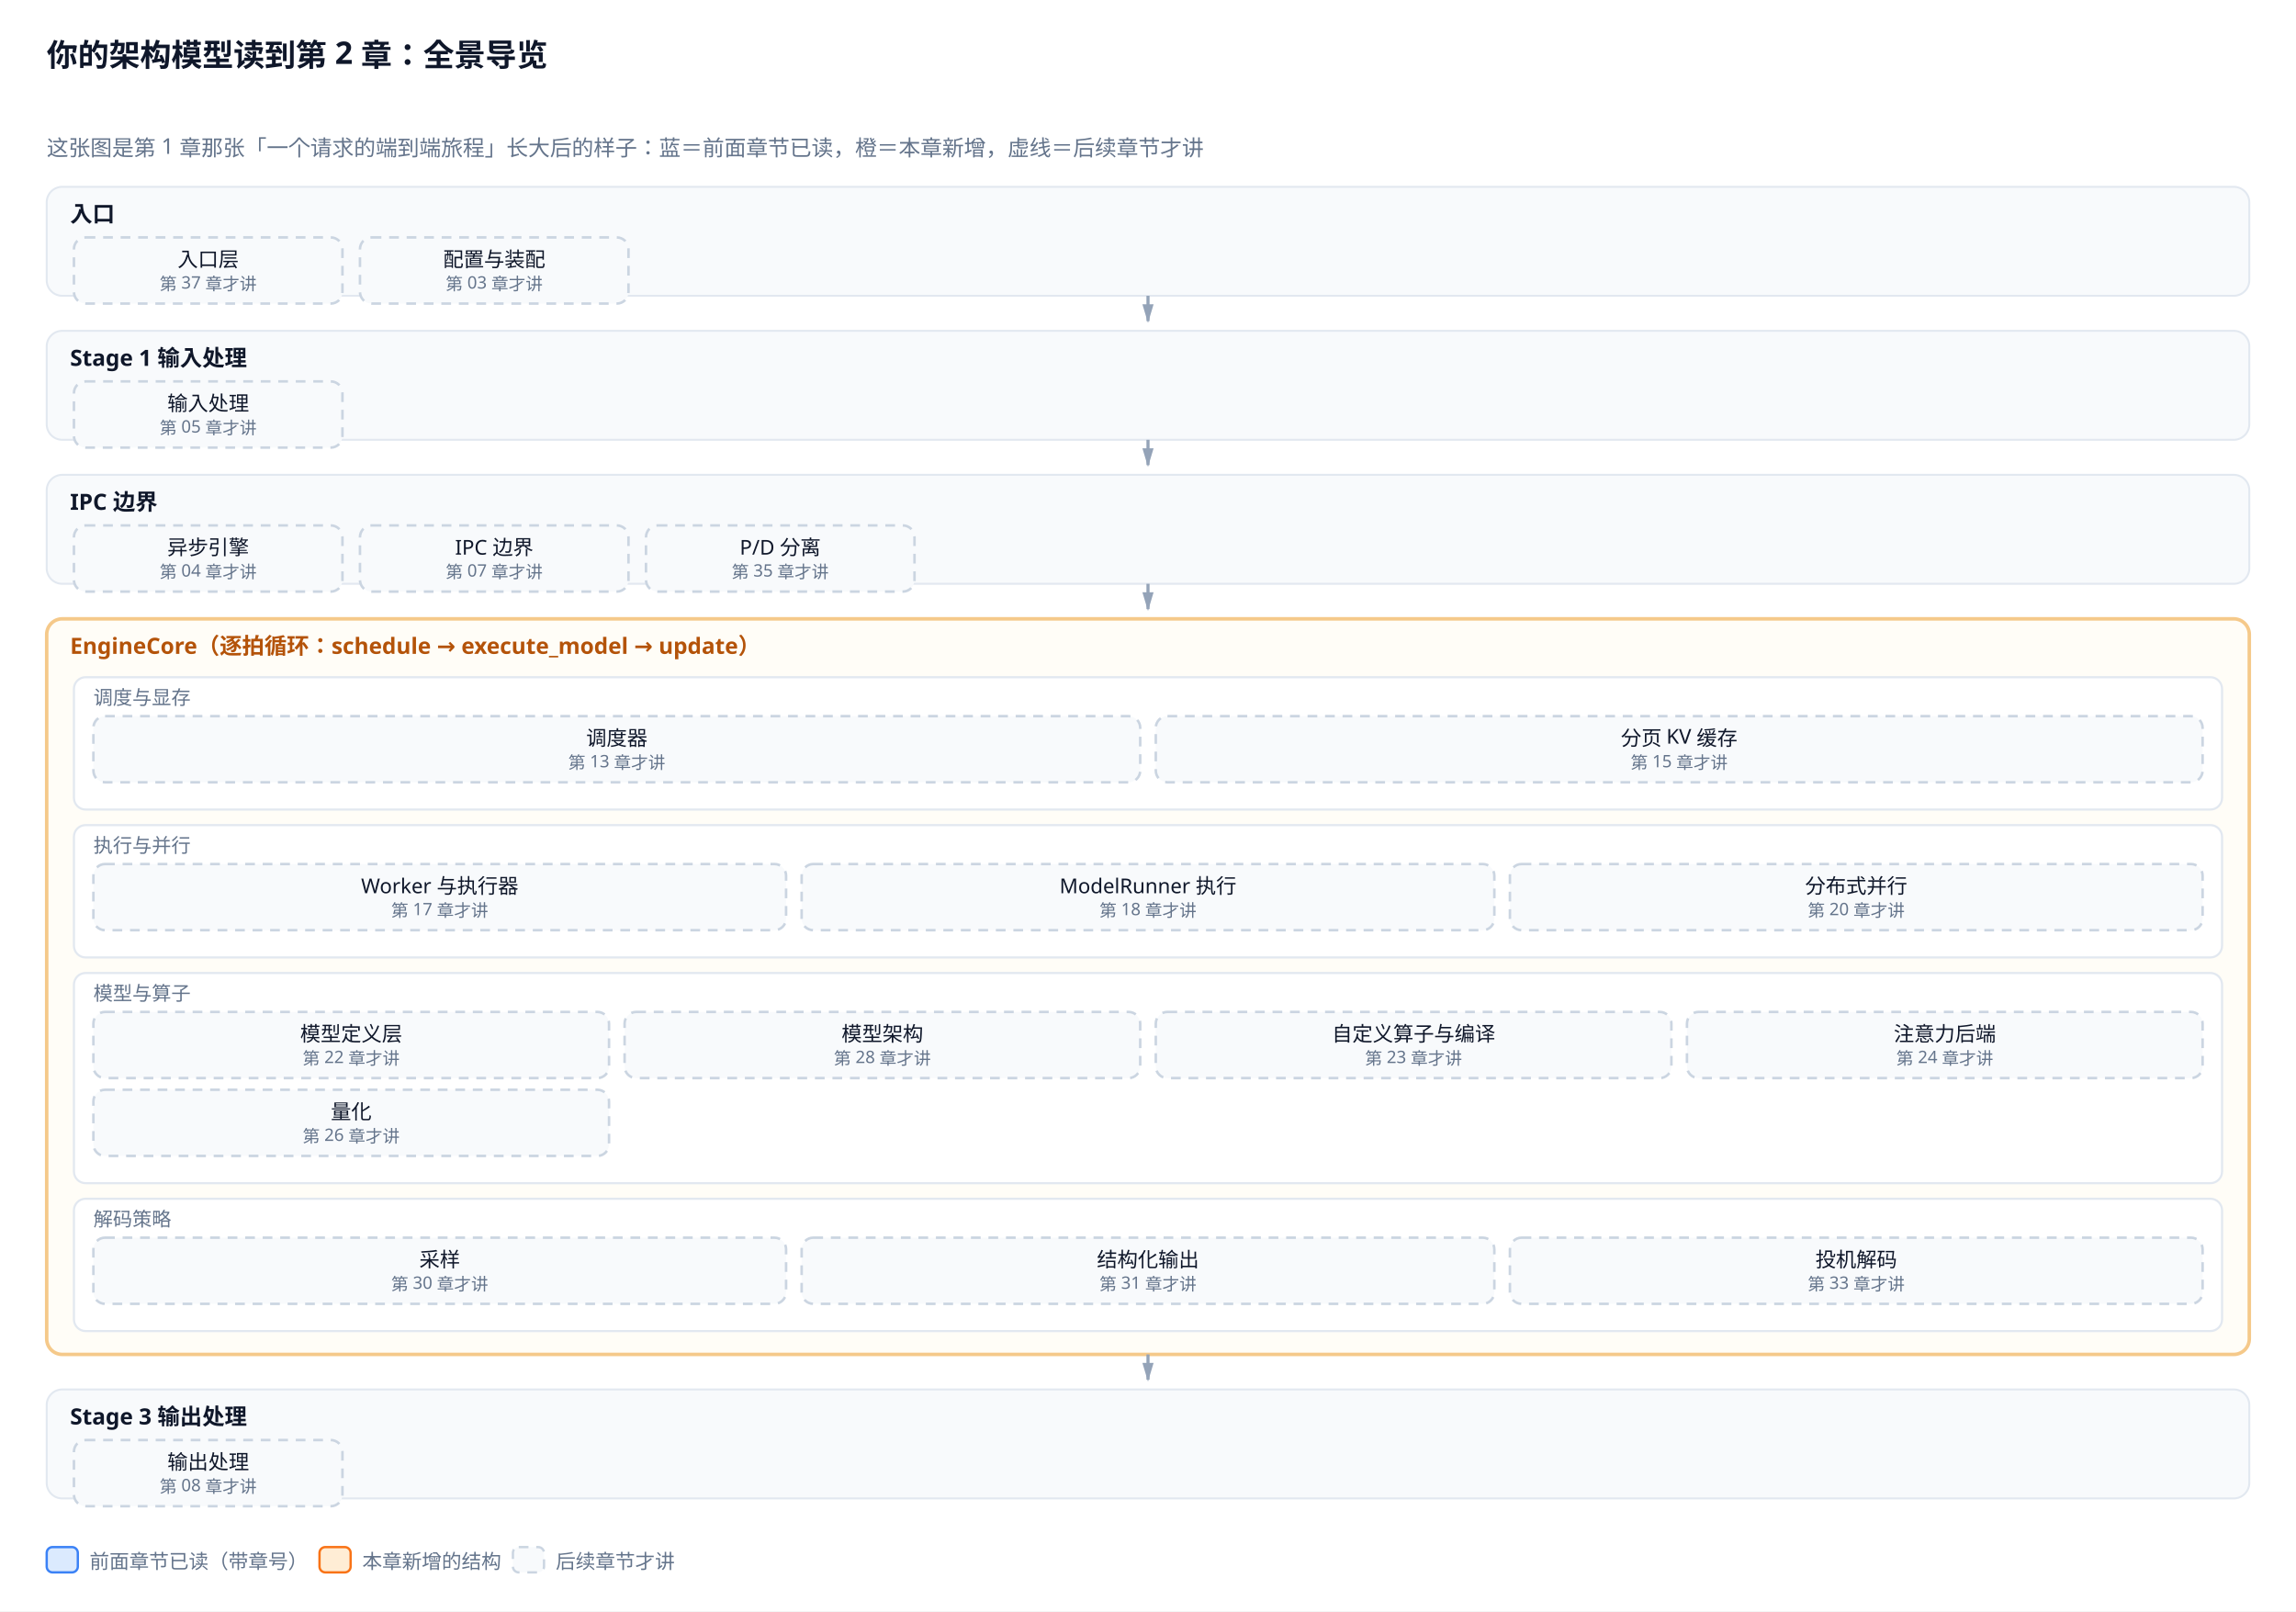
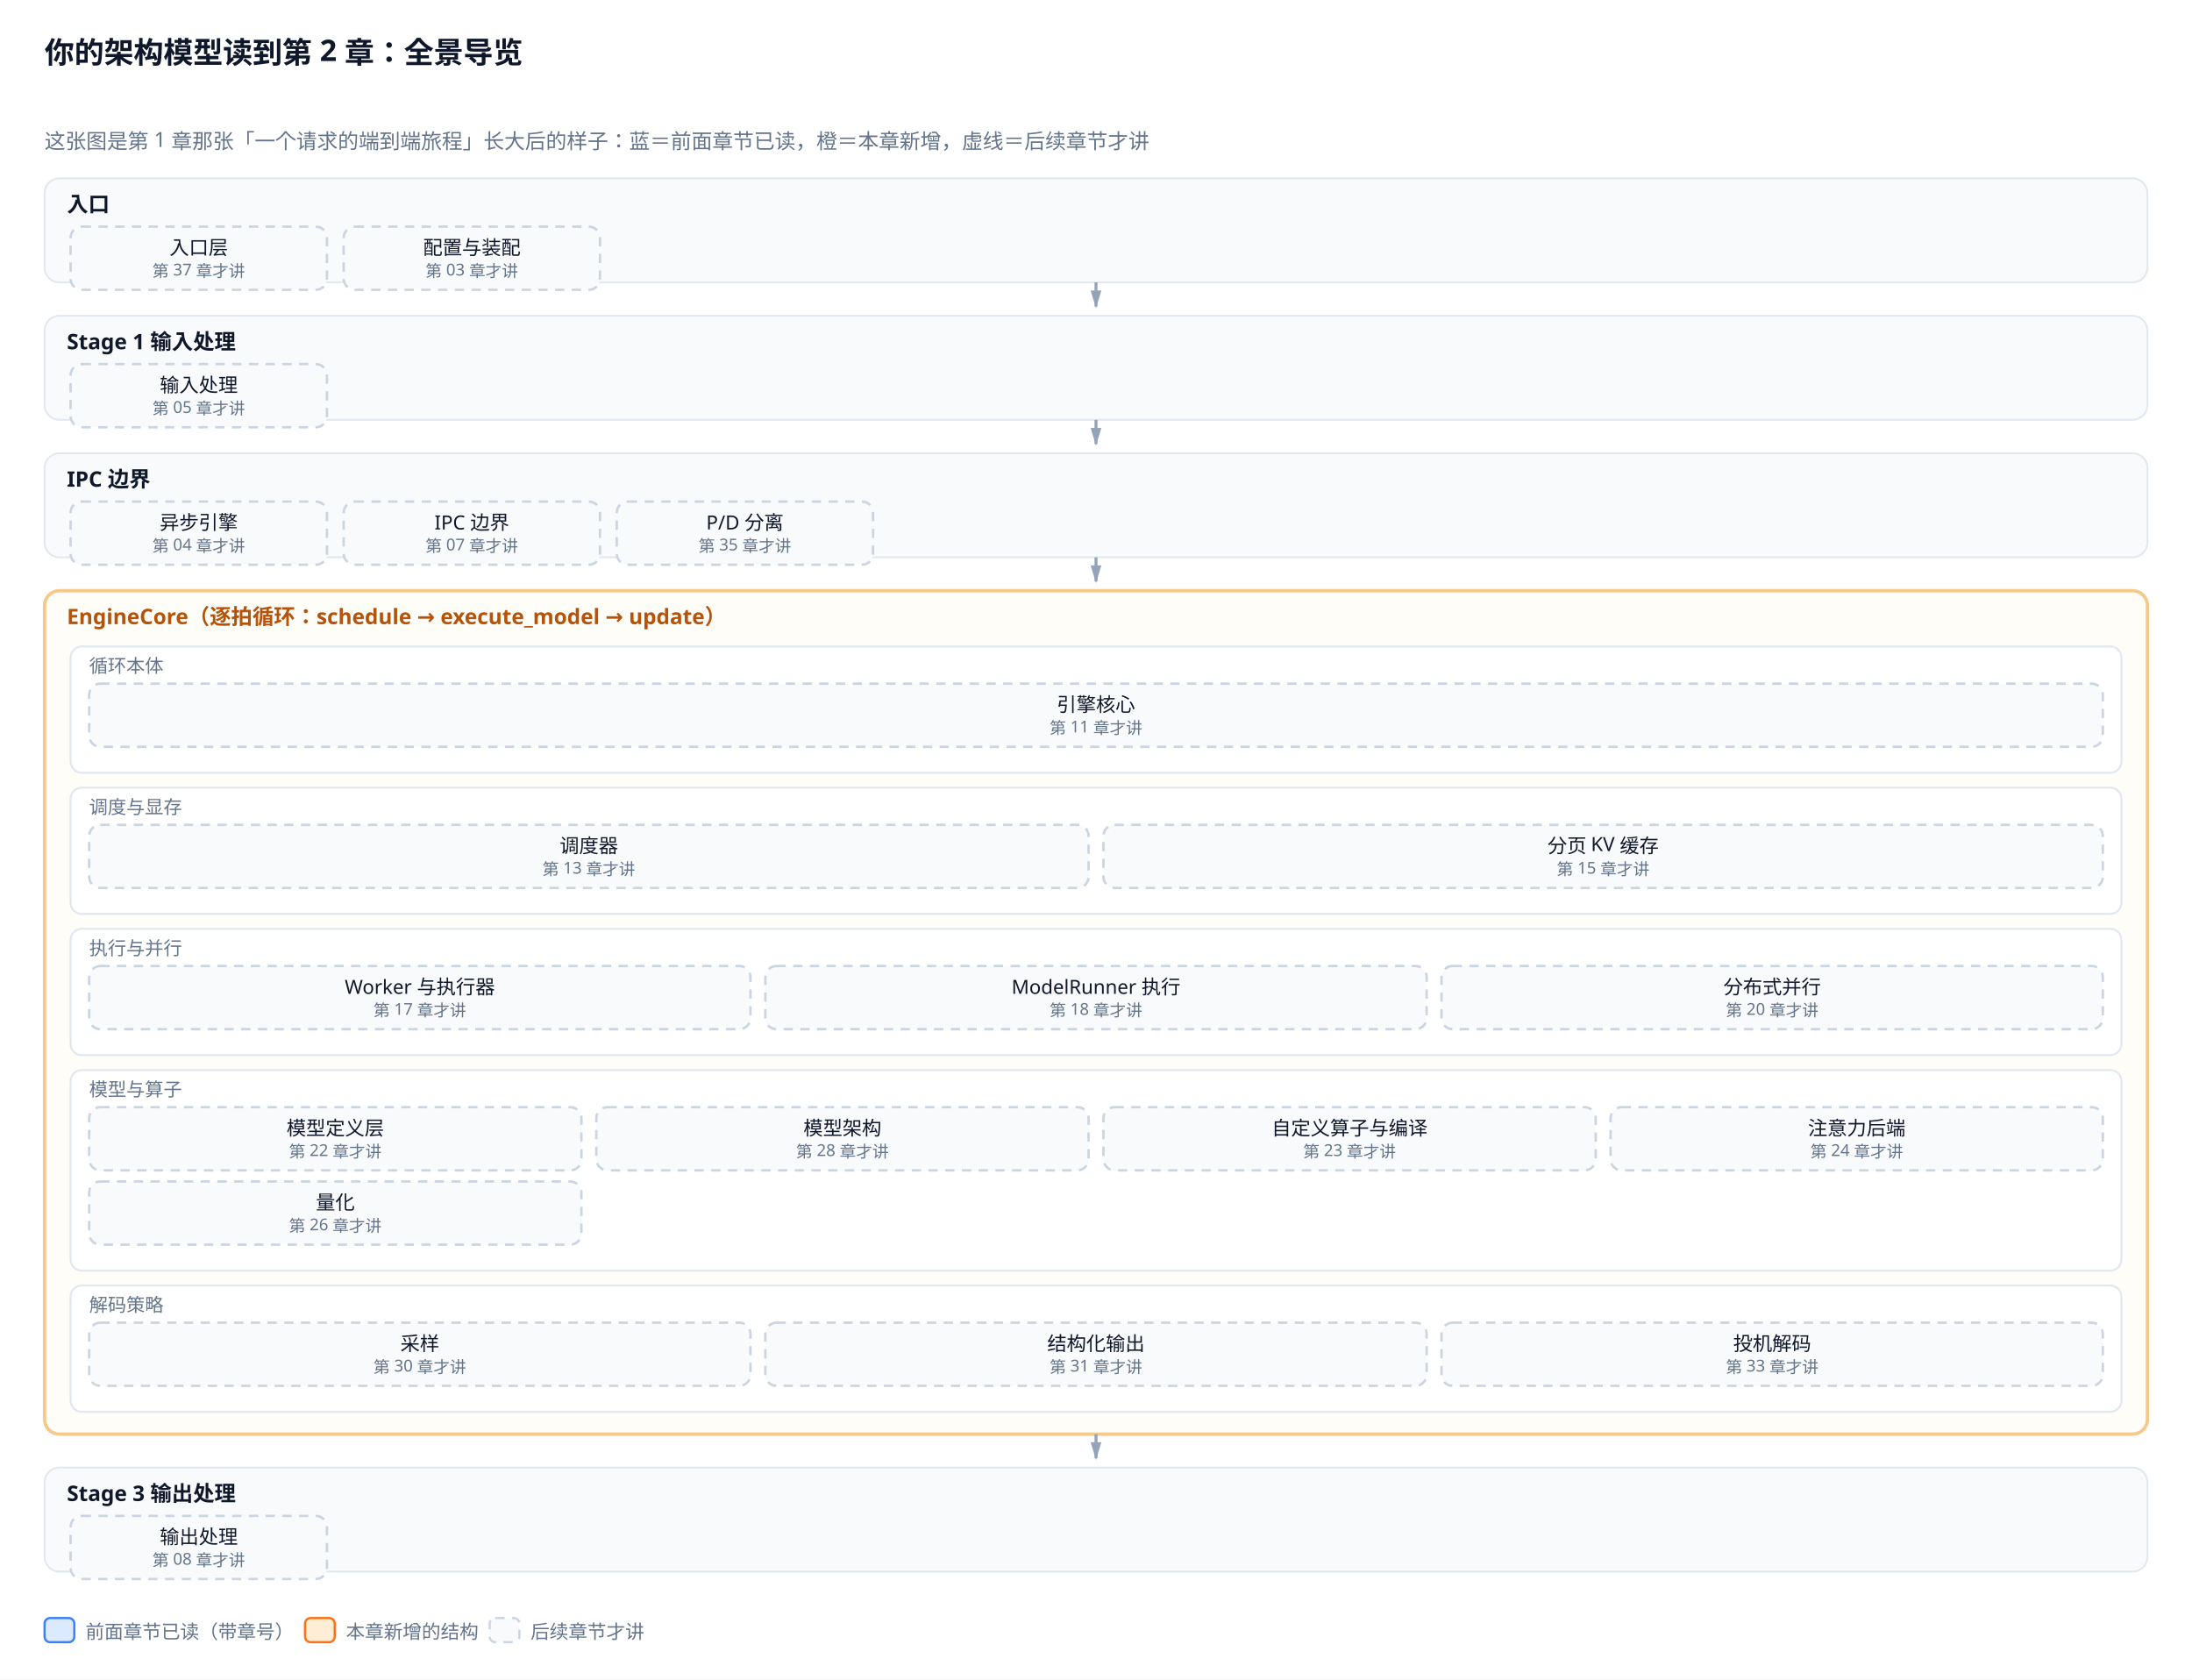
- <svg xmlns="http://www.w3.org/2000/svg" viewBox="0 0 1180 828">
+ <svg xmlns="http://www.w3.org/2000/svg" viewBox="0 0 1180 904">
  <defs>
    <marker id="a" viewBox="0 0 10 6" refX="9" refY="3" markerWidth="6" markerHeight="4" orient="auto">
      <path d="M0,0 L10,3 L0,6 Z" fill="#94a3b8" />
    </marker>
    <marker id="a2" viewBox="0 0 10 6" refX="9" refY="3" markerWidth="6" markerHeight="4" orient="auto">
      <path d="M0,0 L10,3 L0,6 Z" fill="#f97316" />
    </marker>
  </defs>
-   <rect width="1180" height="828" fill="white" />
+   <rect width="1180" height="904" fill="white" />
  <text x="24" y="34" font-family="sans-serif" font-size="16" fill="#0f172a" font-weight="bold">你的架构模型读到第 2 章：全景导览</text>
  <text x="24.0" y="80.0" font-family="sans-serif" font-size="11.2" fill="#64748b" text-anchor="start">这张图是第 1 章那张「一个请求的端到端旅程」长大后的样子：蓝＝前面章节已读，橙＝本章新增，虚线＝后续章节才讲</text>
  <rect x="24.0" y="96.0" width="1132.0" height="56.0" rx="8" fill="#f8fafc" stroke="#e2e8f0" stroke-width="1.0" />
  <text x="36.0" y="114.0" font-family="sans-serif" font-size="11.5" fill="#0f172a" text-anchor="start" font-weight="bold">入口</text>
  <rect x="38.0" y="122.0" width="138.0" height="34.0" rx="6" fill="#f8fafc" stroke="#cbd5e1" stroke-width="1.3" stroke-dasharray="5,4" />
  <text x="107.0" y="137.0" font-family="sans-serif" font-size="10.5" fill="#0f172a" text-anchor="middle">入口层</text>
  <text x="107.0" y="149.0" font-family="sans-serif" font-size="8.8" fill="#64748b" text-anchor="middle">第 37 章才讲</text>
  <rect x="185.0" y="122.0" width="138.0" height="34.0" rx="6" fill="#f8fafc" stroke="#cbd5e1" stroke-width="1.3" stroke-dasharray="5,4" />
  <text x="254.0" y="137.0" font-family="sans-serif" font-size="10.5" fill="#0f172a" text-anchor="middle">配置与装配</text>
  <text x="254.0" y="149.0" font-family="sans-serif" font-size="8.8" fill="#64748b" text-anchor="middle">第 03 章才讲</text>
  <path d="M590.0,152.0 L590.0,165.0" stroke="#94a3b8" stroke-width="1.6" marker-end="url(#a)" />
  <rect x="24.0" y="170.0" width="1132.0" height="56.0" rx="8" fill="#f8fafc" stroke="#e2e8f0" stroke-width="1.0" />
  <text x="36.0" y="188.0" font-family="sans-serif" font-size="11.5" fill="#0f172a" text-anchor="start" font-weight="bold">Stage 1 输入处理</text>
  <rect x="38.0" y="196.0" width="138.0" height="34.0" rx="6" fill="#f8fafc" stroke="#cbd5e1" stroke-width="1.3" stroke-dasharray="5,4" />
  <text x="107.0" y="211.0" font-family="sans-serif" font-size="10.5" fill="#0f172a" text-anchor="middle">输入处理</text>
  <text x="107.0" y="223.0" font-family="sans-serif" font-size="8.8" fill="#64748b" text-anchor="middle">第 05 章才讲</text>
  <path d="M590.0,226.0 L590.0,239.0" stroke="#94a3b8" stroke-width="1.6" marker-end="url(#a)" />
  <rect x="24.0" y="244.0" width="1132.0" height="56.0" rx="8" fill="#f8fafc" stroke="#e2e8f0" stroke-width="1.0" />
  <text x="36.0" y="262.0" font-family="sans-serif" font-size="11.5" fill="#0f172a" text-anchor="start" font-weight="bold">IPC 边界</text>
  <rect x="38.0" y="270.0" width="138.0" height="34.0" rx="6" fill="#f8fafc" stroke="#cbd5e1" stroke-width="1.3" stroke-dasharray="5,4" />
  <text x="107.0" y="285.0" font-family="sans-serif" font-size="10.5" fill="#0f172a" text-anchor="middle">异步引擎</text>
  <text x="107.0" y="297.0" font-family="sans-serif" font-size="8.8" fill="#64748b" text-anchor="middle">第 04 章才讲</text>
  <rect x="185.0" y="270.0" width="138.0" height="34.0" rx="6" fill="#f8fafc" stroke="#cbd5e1" stroke-width="1.3" stroke-dasharray="5,4" />
  <text x="254.0" y="285.0" font-family="sans-serif" font-size="10.5" fill="#0f172a" text-anchor="middle">IPC 边界</text>
  <text x="254.0" y="297.0" font-family="sans-serif" font-size="8.8" fill="#64748b" text-anchor="middle">第 07 章才讲</text>
  <rect x="332.0" y="270.0" width="138.0" height="34.0" rx="6" fill="#f8fafc" stroke="#cbd5e1" stroke-width="1.3" stroke-dasharray="5,4" />
  <text x="401.0" y="285.0" font-family="sans-serif" font-size="10.5" fill="#0f172a" text-anchor="middle">P/D 分离</text>
  <text x="401.0" y="297.0" font-family="sans-serif" font-size="8.8" fill="#64748b" text-anchor="middle">第 35 章才讲</text>
  <path d="M590.0,300.0 L590.0,313.0" stroke="#94a3b8" stroke-width="1.6" marker-end="url(#a)" />
-   <rect x="24.0" y="318.0" width="1132.0" height="378.0" rx="8" fill="#fffdf7" stroke="#f5c98a" stroke-width="1.8" />
+   <rect x="24.0" y="318.0" width="1132.0" height="454.0" rx="8" fill="#fffdf7" stroke="#f5c98a" stroke-width="1.8" />
  <text x="36.0" y="336.0" font-family="sans-serif" font-size="11.5" fill="#b45309" text-anchor="start" font-weight="bold">EngineCore（逐拍循环：schedule → execute_model → update）</text>
  <rect x="38.0" y="348.0" width="1104.0" height="68.0" rx="6" fill="#ffffff" stroke="#e2e8f0" stroke-width="1.1" />
-   <text x="48.0" y="362.0" font-family="sans-serif" font-size="10" fill="#64748b" text-anchor="start">调度与显存</text>
-   <rect x="48.0" y="368.0" width="538.0" height="34.0" rx="6" fill="#f8fafc" stroke="#cbd5e1" stroke-width="1.3" stroke-dasharray="5,4" />
-   <text x="317.0" y="383.0" font-family="sans-serif" font-size="10.5" fill="#0f172a" text-anchor="middle">调度器</text>
-   <text x="317.0" y="395.0" font-family="sans-serif" font-size="8.8" fill="#64748b" text-anchor="middle">第 13 章才讲</text>
-   <rect x="594.0" y="368.0" width="538.0" height="34.0" rx="6" fill="#f8fafc" stroke="#cbd5e1" stroke-width="1.3" stroke-dasharray="5,4" />
-   <text x="863.0" y="383.0" font-family="sans-serif" font-size="10.5" fill="#0f172a" text-anchor="middle">分页 KV 缓存</text>
-   <text x="863.0" y="395.0" font-family="sans-serif" font-size="8.8" fill="#64748b" text-anchor="middle">第 15 章才讲</text>
+   <text x="48.0" y="362.0" font-family="sans-serif" font-size="10" fill="#64748b" text-anchor="start">循环本体</text>
+   <rect x="48.0" y="368.0" width="1084.0" height="34.0" rx="6" fill="#f8fafc" stroke="#cbd5e1" stroke-width="1.3" stroke-dasharray="5,4" />
+   <text x="590.0" y="383.0" font-family="sans-serif" font-size="10.5" fill="#0f172a" text-anchor="middle">引擎核心</text>
+   <text x="590.0" y="395.0" font-family="sans-serif" font-size="8.8" fill="#64748b" text-anchor="middle">第 11 章才讲</text>
  <rect x="38.0" y="424.0" width="1104.0" height="68.0" rx="6" fill="#ffffff" stroke="#e2e8f0" stroke-width="1.1" />
-   <text x="48.0" y="438.0" font-family="sans-serif" font-size="10" fill="#64748b" text-anchor="start">执行与并行</text>
-   <rect x="48.0" y="444.0" width="356.0" height="34.0" rx="6" fill="#f8fafc" stroke="#cbd5e1" stroke-width="1.3" stroke-dasharray="5,4" />
-   <text x="226.0" y="459.0" font-family="sans-serif" font-size="10.5" fill="#0f172a" text-anchor="middle">Worker 与执行器</text>
-   <text x="226.0" y="471.0" font-family="sans-serif" font-size="8.8" fill="#64748b" text-anchor="middle">第 17 章才讲</text>
-   <rect x="412.0" y="444.0" width="356.0" height="34.0" rx="6" fill="#f8fafc" stroke="#cbd5e1" stroke-width="1.3" stroke-dasharray="5,4" />
-   <text x="590.0" y="459.0" font-family="sans-serif" font-size="10.5" fill="#0f172a" text-anchor="middle">ModelRunner 执行</text>
-   <text x="590.0" y="471.0" font-family="sans-serif" font-size="8.8" fill="#64748b" text-anchor="middle">第 18 章才讲</text>
-   <rect x="776.0" y="444.0" width="356.0" height="34.0" rx="6" fill="#f8fafc" stroke="#cbd5e1" stroke-width="1.3" stroke-dasharray="5,4" />
-   <text x="954.0" y="459.0" font-family="sans-serif" font-size="10.5" fill="#0f172a" text-anchor="middle">分布式并行</text>
-   <text x="954.0" y="471.0" font-family="sans-serif" font-size="8.8" fill="#64748b" text-anchor="middle">第 20 章才讲</text>
-   <rect x="38.0" y="500.0" width="1104.0" height="108.0" rx="6" fill="#ffffff" stroke="#e2e8f0" stroke-width="1.1" />
-   <text x="48.0" y="514.0" font-family="sans-serif" font-size="10" fill="#64748b" text-anchor="start">模型与算子</text>
-   <rect x="48.0" y="520.0" width="265.0" height="34.0" rx="6" fill="#f8fafc" stroke="#cbd5e1" stroke-width="1.3" stroke-dasharray="5,4" />
-   <text x="180.5" y="535.0" font-family="sans-serif" font-size="10.5" fill="#0f172a" text-anchor="middle">模型定义层</text>
-   <text x="180.5" y="547.0" font-family="sans-serif" font-size="8.8" fill="#64748b" text-anchor="middle">第 22 章才讲</text>
-   <rect x="321.0" y="520.0" width="265.0" height="34.0" rx="6" fill="#f8fafc" stroke="#cbd5e1" stroke-width="1.3" stroke-dasharray="5,4" />
-   <text x="453.5" y="535.0" font-family="sans-serif" font-size="10.5" fill="#0f172a" text-anchor="middle">模型架构</text>
-   <text x="453.5" y="547.0" font-family="sans-serif" font-size="8.8" fill="#64748b" text-anchor="middle">第 28 章才讲</text>
-   <rect x="594.0" y="520.0" width="265.0" height="34.0" rx="6" fill="#f8fafc" stroke="#cbd5e1" stroke-width="1.3" stroke-dasharray="5,4" />
-   <text x="726.5" y="535.0" font-family="sans-serif" font-size="10.5" fill="#0f172a" text-anchor="middle">自定义算子与编译</text>
-   <text x="726.5" y="547.0" font-family="sans-serif" font-size="8.8" fill="#64748b" text-anchor="middle">第 23 章才讲</text>
-   <rect x="867.0" y="520.0" width="265.0" height="34.0" rx="6" fill="#f8fafc" stroke="#cbd5e1" stroke-width="1.3" stroke-dasharray="5,4" />
-   <text x="999.5" y="535.0" font-family="sans-serif" font-size="10.5" fill="#0f172a" text-anchor="middle">注意力后端</text>
-   <text x="999.5" y="547.0" font-family="sans-serif" font-size="8.8" fill="#64748b" text-anchor="middle">第 24 章才讲</text>
-   <rect x="48.0" y="560.0" width="265.0" height="34.0" rx="6" fill="#f8fafc" stroke="#cbd5e1" stroke-width="1.3" stroke-dasharray="5,4" />
-   <text x="180.5" y="575.0" font-family="sans-serif" font-size="10.5" fill="#0f172a" text-anchor="middle">量化</text>
-   <text x="180.5" y="587.0" font-family="sans-serif" font-size="8.8" fill="#64748b" text-anchor="middle">第 26 章才讲</text>
-   <rect x="38.0" y="616.0" width="1104.0" height="68.0" rx="6" fill="#ffffff" stroke="#e2e8f0" stroke-width="1.1" />
-   <text x="48.0" y="630.0" font-family="sans-serif" font-size="10" fill="#64748b" text-anchor="start">解码策略</text>
-   <rect x="48.0" y="636.0" width="356.0" height="34.0" rx="6" fill="#f8fafc" stroke="#cbd5e1" stroke-width="1.3" stroke-dasharray="5,4" />
-   <text x="226.0" y="651.0" font-family="sans-serif" font-size="10.5" fill="#0f172a" text-anchor="middle">采样</text>
-   <text x="226.0" y="663.0" font-family="sans-serif" font-size="8.8" fill="#64748b" text-anchor="middle">第 30 章才讲</text>
-   <rect x="412.0" y="636.0" width="356.0" height="34.0" rx="6" fill="#f8fafc" stroke="#cbd5e1" stroke-width="1.3" stroke-dasharray="5,4" />
-   <text x="590.0" y="651.0" font-family="sans-serif" font-size="10.5" fill="#0f172a" text-anchor="middle">结构化输出</text>
-   <text x="590.0" y="663.0" font-family="sans-serif" font-size="8.8" fill="#64748b" text-anchor="middle">第 31 章才讲</text>
-   <rect x="776.0" y="636.0" width="356.0" height="34.0" rx="6" fill="#f8fafc" stroke="#cbd5e1" stroke-width="1.3" stroke-dasharray="5,4" />
-   <text x="954.0" y="651.0" font-family="sans-serif" font-size="10.5" fill="#0f172a" text-anchor="middle">投机解码</text>
-   <text x="954.0" y="663.0" font-family="sans-serif" font-size="8.8" fill="#64748b" text-anchor="middle">第 33 章才讲</text>
-   <path d="M590.0,696.0 L590.0,709.0" stroke="#94a3b8" stroke-width="1.6" marker-end="url(#a)" />
-   <rect x="24.0" y="714.0" width="1132.0" height="56.0" rx="8" fill="#f8fafc" stroke="#e2e8f0" stroke-width="1.0" />
-   <text x="36.0" y="732.0" font-family="sans-serif" font-size="11.5" fill="#0f172a" text-anchor="start" font-weight="bold">Stage 3 输出处理</text>
-   <rect x="38.0" y="740.0" width="138.0" height="34.0" rx="6" fill="#f8fafc" stroke="#cbd5e1" stroke-width="1.3" stroke-dasharray="5,4" />
-   <text x="107.0" y="755.0" font-family="sans-serif" font-size="10.5" fill="#0f172a" text-anchor="middle">输出处理</text>
-   <text x="107.0" y="767.0" font-family="sans-serif" font-size="8.8" fill="#64748b" text-anchor="middle">第 08 章才讲</text>
-   <rect x="24.0" y="795.0" width="16.0" height="13.0" rx="3" fill="#dbeafe" stroke="#3b82f6" stroke-width="1.2" />
-   <text x="46.0" y="806.0" font-family="sans-serif" font-size="10.2" fill="#64748b" text-anchor="start">前面章节已读（带章号）</text>
-   <rect x="164.2" y="795.0" width="16.0" height="13.0" rx="3" fill="#ffedd5" stroke="#f97316" stroke-width="1.2" />
-   <text x="186.2" y="806.0" font-family="sans-serif" font-size="10.2" fill="#64748b" text-anchor="start">本章新增的结构</text>
-   <rect x="263.6" y="795.0" width="16.0" height="13.0" rx="3" fill="#f8fafc" stroke="#cbd5e1" stroke-width="1.2" stroke-dasharray="5,4" />
-   <text x="285.6" y="806.0" font-family="sans-serif" font-size="10.2" fill="#64748b" text-anchor="start">后续章节才讲</text>
+   <text x="48.0" y="438.0" font-family="sans-serif" font-size="10" fill="#64748b" text-anchor="start">调度与显存</text>
+   <rect x="48.0" y="444.0" width="538.0" height="34.0" rx="6" fill="#f8fafc" stroke="#cbd5e1" stroke-width="1.3" stroke-dasharray="5,4" />
+   <text x="317.0" y="459.0" font-family="sans-serif" font-size="10.5" fill="#0f172a" text-anchor="middle">调度器</text>
+   <text x="317.0" y="471.0" font-family="sans-serif" font-size="8.8" fill="#64748b" text-anchor="middle">第 13 章才讲</text>
+   <rect x="594.0" y="444.0" width="538.0" height="34.0" rx="6" fill="#f8fafc" stroke="#cbd5e1" stroke-width="1.3" stroke-dasharray="5,4" />
+   <text x="863.0" y="459.0" font-family="sans-serif" font-size="10.5" fill="#0f172a" text-anchor="middle">分页 KV 缓存</text>
+   <text x="863.0" y="471.0" font-family="sans-serif" font-size="8.8" fill="#64748b" text-anchor="middle">第 15 章才讲</text>
+   <rect x="38.0" y="500.0" width="1104.0" height="68.0" rx="6" fill="#ffffff" stroke="#e2e8f0" stroke-width="1.1" />
+   <text x="48.0" y="514.0" font-family="sans-serif" font-size="10" fill="#64748b" text-anchor="start">执行与并行</text>
+   <rect x="48.0" y="520.0" width="356.0" height="34.0" rx="6" fill="#f8fafc" stroke="#cbd5e1" stroke-width="1.3" stroke-dasharray="5,4" />
+   <text x="226.0" y="535.0" font-family="sans-serif" font-size="10.5" fill="#0f172a" text-anchor="middle">Worker 与执行器</text>
+   <text x="226.0" y="547.0" font-family="sans-serif" font-size="8.8" fill="#64748b" text-anchor="middle">第 17 章才讲</text>
+   <rect x="412.0" y="520.0" width="356.0" height="34.0" rx="6" fill="#f8fafc" stroke="#cbd5e1" stroke-width="1.3" stroke-dasharray="5,4" />
+   <text x="590.0" y="535.0" font-family="sans-serif" font-size="10.5" fill="#0f172a" text-anchor="middle">ModelRunner 执行</text>
+   <text x="590.0" y="547.0" font-family="sans-serif" font-size="8.8" fill="#64748b" text-anchor="middle">第 18 章才讲</text>
+   <rect x="776.0" y="520.0" width="356.0" height="34.0" rx="6" fill="#f8fafc" stroke="#cbd5e1" stroke-width="1.3" stroke-dasharray="5,4" />
+   <text x="954.0" y="535.0" font-family="sans-serif" font-size="10.5" fill="#0f172a" text-anchor="middle">分布式并行</text>
+   <text x="954.0" y="547.0" font-family="sans-serif" font-size="8.8" fill="#64748b" text-anchor="middle">第 20 章才讲</text>
+   <rect x="38.0" y="576.0" width="1104.0" height="108.0" rx="6" fill="#ffffff" stroke="#e2e8f0" stroke-width="1.1" />
+   <text x="48.0" y="590.0" font-family="sans-serif" font-size="10" fill="#64748b" text-anchor="start">模型与算子</text>
+   <rect x="48.0" y="596.0" width="265.0" height="34.0" rx="6" fill="#f8fafc" stroke="#cbd5e1" stroke-width="1.3" stroke-dasharray="5,4" />
+   <text x="180.5" y="611.0" font-family="sans-serif" font-size="10.5" fill="#0f172a" text-anchor="middle">模型定义层</text>
+   <text x="180.5" y="623.0" font-family="sans-serif" font-size="8.8" fill="#64748b" text-anchor="middle">第 22 章才讲</text>
+   <rect x="321.0" y="596.0" width="265.0" height="34.0" rx="6" fill="#f8fafc" stroke="#cbd5e1" stroke-width="1.3" stroke-dasharray="5,4" />
+   <text x="453.5" y="611.0" font-family="sans-serif" font-size="10.5" fill="#0f172a" text-anchor="middle">模型架构</text>
+   <text x="453.5" y="623.0" font-family="sans-serif" font-size="8.8" fill="#64748b" text-anchor="middle">第 28 章才讲</text>
+   <rect x="594.0" y="596.0" width="265.0" height="34.0" rx="6" fill="#f8fafc" stroke="#cbd5e1" stroke-width="1.3" stroke-dasharray="5,4" />
+   <text x="726.5" y="611.0" font-family="sans-serif" font-size="10.5" fill="#0f172a" text-anchor="middle">自定义算子与编译</text>
+   <text x="726.5" y="623.0" font-family="sans-serif" font-size="8.8" fill="#64748b" text-anchor="middle">第 23 章才讲</text>
+   <rect x="867.0" y="596.0" width="265.0" height="34.0" rx="6" fill="#f8fafc" stroke="#cbd5e1" stroke-width="1.3" stroke-dasharray="5,4" />
+   <text x="999.5" y="611.0" font-family="sans-serif" font-size="10.5" fill="#0f172a" text-anchor="middle">注意力后端</text>
+   <text x="999.5" y="623.0" font-family="sans-serif" font-size="8.8" fill="#64748b" text-anchor="middle">第 24 章才讲</text>
+   <rect x="48.0" y="636.0" width="265.0" height="34.0" rx="6" fill="#f8fafc" stroke="#cbd5e1" stroke-width="1.3" stroke-dasharray="5,4" />
+   <text x="180.5" y="651.0" font-family="sans-serif" font-size="10.5" fill="#0f172a" text-anchor="middle">量化</text>
+   <text x="180.5" y="663.0" font-family="sans-serif" font-size="8.8" fill="#64748b" text-anchor="middle">第 26 章才讲</text>
+   <rect x="38.0" y="692.0" width="1104.0" height="68.0" rx="6" fill="#ffffff" stroke="#e2e8f0" stroke-width="1.1" />
+   <text x="48.0" y="706.0" font-family="sans-serif" font-size="10" fill="#64748b" text-anchor="start">解码策略</text>
+   <rect x="48.0" y="712.0" width="356.0" height="34.0" rx="6" fill="#f8fafc" stroke="#cbd5e1" stroke-width="1.3" stroke-dasharray="5,4" />
+   <text x="226.0" y="727.0" font-family="sans-serif" font-size="10.5" fill="#0f172a" text-anchor="middle">采样</text>
+   <text x="226.0" y="739.0" font-family="sans-serif" font-size="8.8" fill="#64748b" text-anchor="middle">第 30 章才讲</text>
+   <rect x="412.0" y="712.0" width="356.0" height="34.0" rx="6" fill="#f8fafc" stroke="#cbd5e1" stroke-width="1.3" stroke-dasharray="5,4" />
+   <text x="590.0" y="727.0" font-family="sans-serif" font-size="10.5" fill="#0f172a" text-anchor="middle">结构化输出</text>
+   <text x="590.0" y="739.0" font-family="sans-serif" font-size="8.8" fill="#64748b" text-anchor="middle">第 31 章才讲</text>
+   <rect x="776.0" y="712.0" width="356.0" height="34.0" rx="6" fill="#f8fafc" stroke="#cbd5e1" stroke-width="1.3" stroke-dasharray="5,4" />
+   <text x="954.0" y="727.0" font-family="sans-serif" font-size="10.5" fill="#0f172a" text-anchor="middle">投机解码</text>
+   <text x="954.0" y="739.0" font-family="sans-serif" font-size="8.8" fill="#64748b" text-anchor="middle">第 33 章才讲</text>
+   <path d="M590.0,772.0 L590.0,785.0" stroke="#94a3b8" stroke-width="1.6" marker-end="url(#a)" />
+   <rect x="24.0" y="790.0" width="1132.0" height="56.0" rx="8" fill="#f8fafc" stroke="#e2e8f0" stroke-width="1.0" />
+   <text x="36.0" y="808.0" font-family="sans-serif" font-size="11.5" fill="#0f172a" text-anchor="start" font-weight="bold">Stage 3 输出处理</text>
+   <rect x="38.0" y="816.0" width="138.0" height="34.0" rx="6" fill="#f8fafc" stroke="#cbd5e1" stroke-width="1.3" stroke-dasharray="5,4" />
+   <text x="107.0" y="831.0" font-family="sans-serif" font-size="10.5" fill="#0f172a" text-anchor="middle">输出处理</text>
+   <text x="107.0" y="843.0" font-family="sans-serif" font-size="8.8" fill="#64748b" text-anchor="middle">第 08 章才讲</text>
+   <rect x="24.0" y="871.0" width="16.0" height="13.0" rx="3" fill="#dbeafe" stroke="#3b82f6" stroke-width="1.2" />
+   <text x="46.0" y="882.0" font-family="sans-serif" font-size="10.2" fill="#64748b" text-anchor="start">前面章节已读（带章号）</text>
+   <rect x="164.2" y="871.0" width="16.0" height="13.0" rx="3" fill="#ffedd5" stroke="#f97316" stroke-width="1.2" />
+   <text x="186.2" y="882.0" font-family="sans-serif" font-size="10.2" fill="#64748b" text-anchor="start">本章新增的结构</text>
+   <rect x="263.6" y="871.0" width="16.0" height="13.0" rx="3" fill="#f8fafc" stroke="#cbd5e1" stroke-width="1.2" stroke-dasharray="5,4" />
+   <text x="285.6" y="882.0" font-family="sans-serif" font-size="10.2" fill="#64748b" text-anchor="start">后续章节才讲</text>
</svg>
